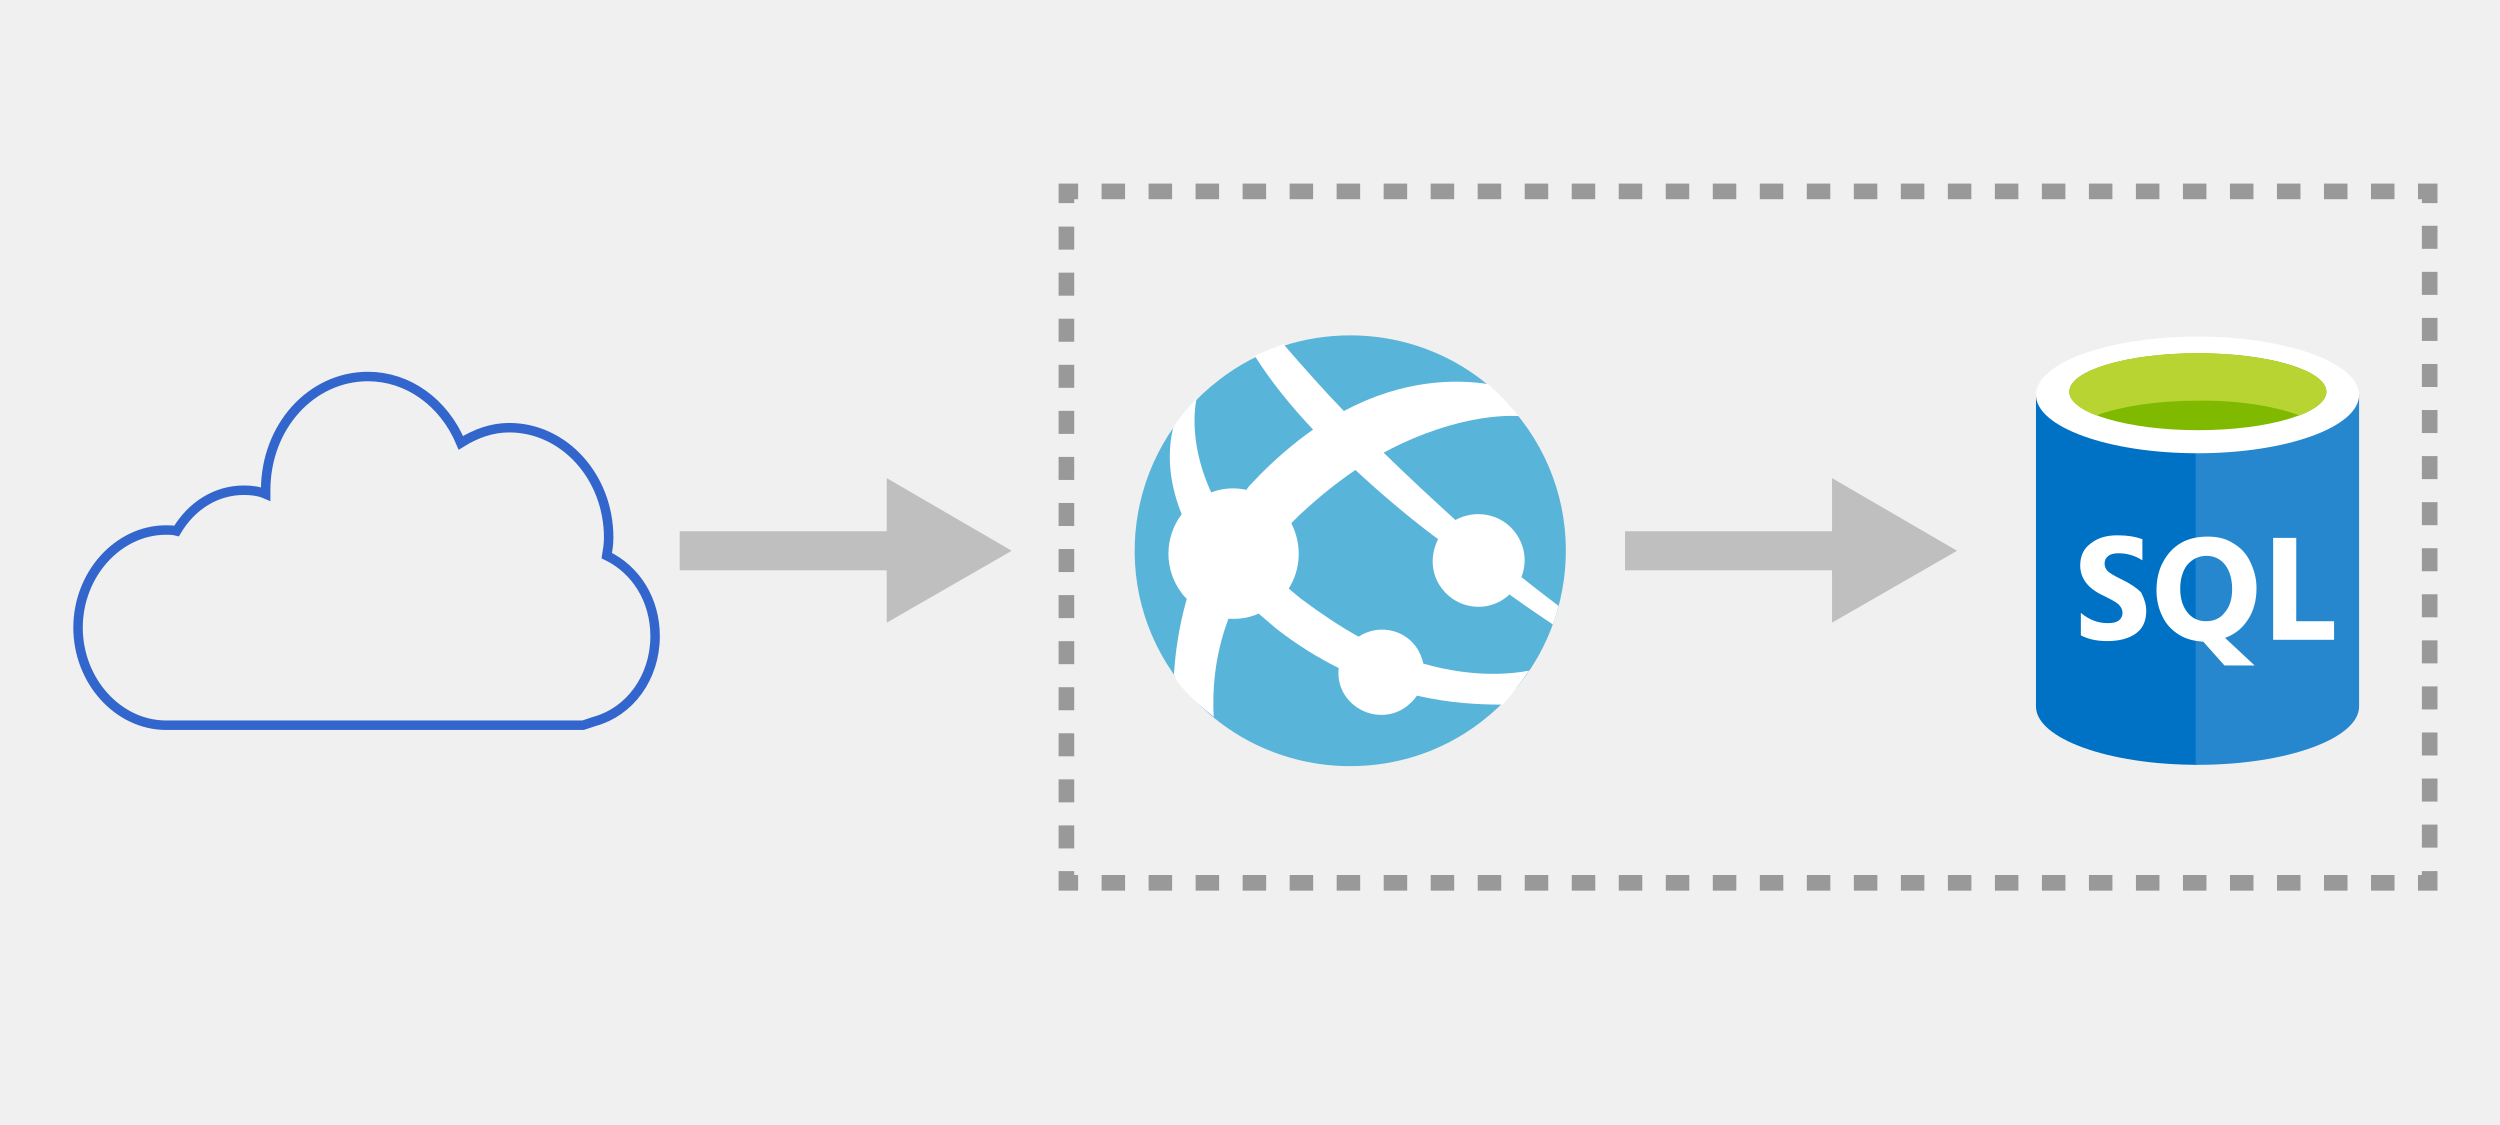
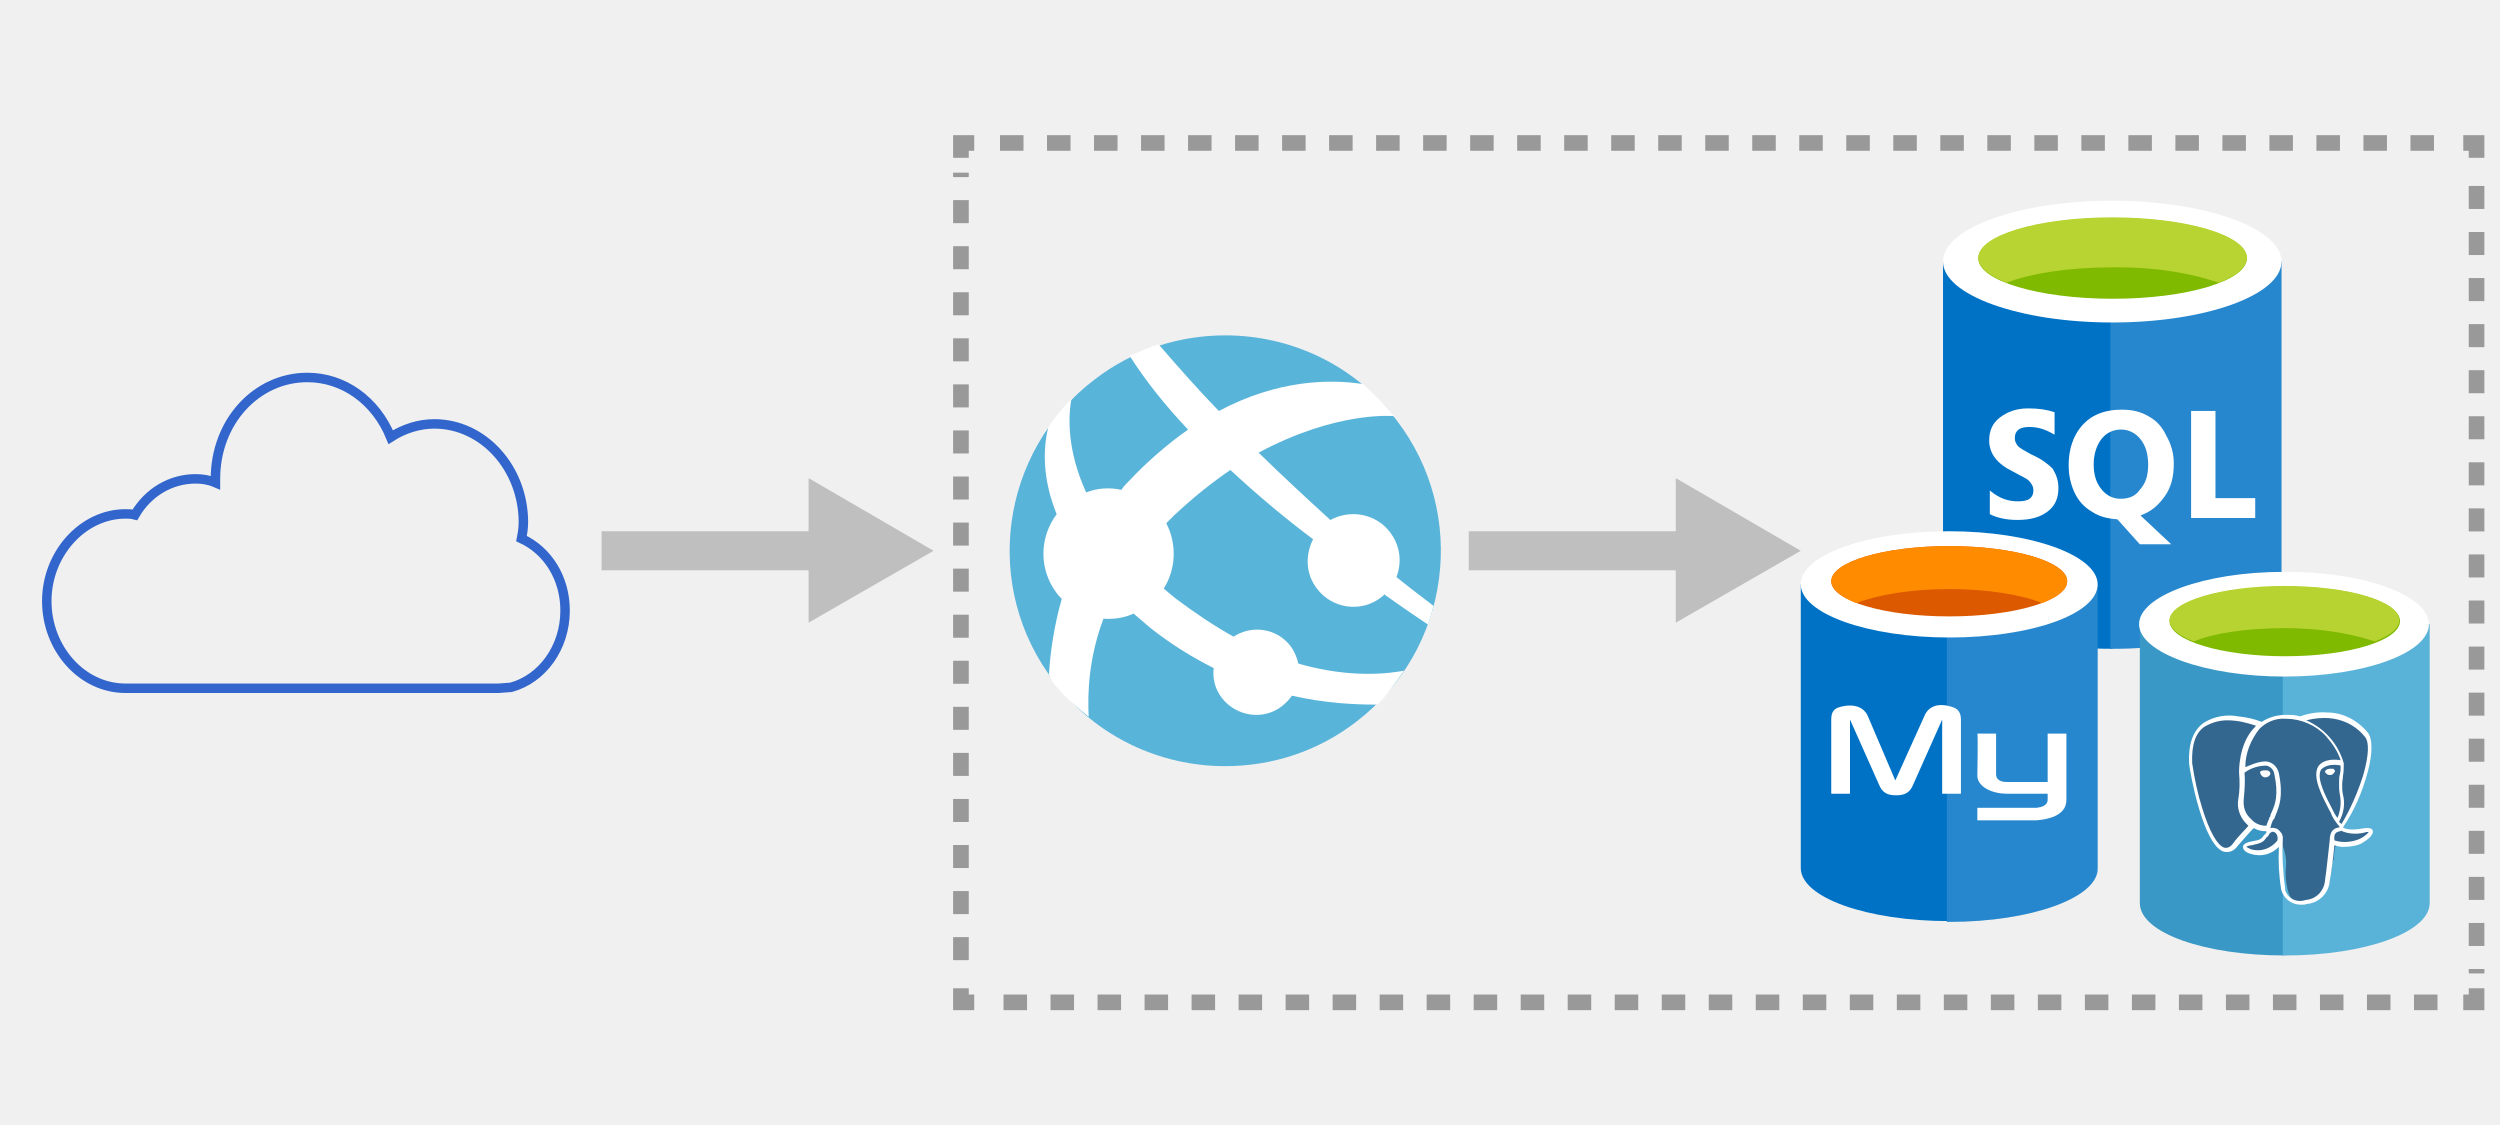
- <svg xmlns="http://www.w3.org/2000/svg" version="1.1" id="svg7775" x="0px" y="0px" viewBox="0 0 320 144" style="enable-background:new 0 0 320 144;" xml:space="preserve">
+ <svg xmlns="http://www.w3.org/2000/svg" version="1.0" x="0px" y="0px" viewBox="0 0 320 144" style="enable-background:new 0 0 320 144;" xml:space="preserve">
  <style type="text/css">
	.st0{fill:#59B4D9;}
	.st1{fill:#FFFFFF;}
	.st2{fill:#0072C6;}
	.st3{opacity:0.15;fill:#FFFFFF;enable-background:new    ;}
	.st4{fill:#7FBA00;}
	.st5{fill:#B8D432;}
- 	.st6{fill:none;}
+ 	.st6{fill:#FFFFFF;enable-background:new    ;}
	.st7{fill:#7D7D7D;stroke:#7D7D7D;stroke-width:0.625;stroke-linejoin:round;}
	.st8{fill:none;stroke:#3366CC;stroke-miterlimit:3;}
	.st9{fill:none;stroke:#BFBFBF;stroke-width:5;stroke-miterlimit:3;}
	.st10{fill:#BFBFBF;}
	.st11{fill:none;stroke:#999999;stroke-width:2;stroke-miterlimit:3;}
	.st12{fill:none;stroke:#999999;stroke-width:2;stroke-miterlimit:3;stroke-dasharray:3.009,3.009;}
	.st13{fill:none;stroke:#999999;stroke-width:2;stroke-miterlimit:3;stroke-dasharray:2.948,2.948;}
+ 	.st14{fill:#DD5900;}
+ 	.st15{fill:#FF8C00;}
+ 	.st16{fill:#3998C5;}
+ 	.st17{fill:#59B3D8;}
+ 	.st18{fill:#7FB900;}
+ 	.st19{fill:#B7D332;}
+ 	.st20{fill:#336790;}
</style>
-   <g id="g4941-3" transform="matrix(0.8205563,0,0,0.8205563,5.440066,894.3356)">
-     <path id="path3-3" class="st0" d="M224.4-977.3c-6.1,4.7-13.3,6.9-20.4,6.9   c-10.1,0-20.1-4.5-26.7-13.2c-11.3-14.7-8.5-35.8,6.3-47.1c6.1-4.7,13.3-6.9,20.4-6.9c10.1,0,20.1,4.5,26.7,13.2   C242-1009.7,239.2-988.6,224.4-977.3" />
-     <path id="path5-4" class="st1" d="M218.3-998.1c2.4,3.2,7,3.8,10.1,1.3c0.2-0.1,0.3-0.3,0.4-0.4   c3.2,2.3,5.5,3.8,6.8,4.7c0.4-1,0.6-1.9,0.9-2.9c-1.3-1-3.2-2.4-5.8-4.5c0.9-2.3,0.6-4.9-1-7c-2.2-2.9-6.2-3.6-9.3-1.9   c-3.4-3.1-7.2-6.6-11.2-10.5c12.3-6.6,21.1-5.7,21.1-5.7c-1.5-1.9-3.1-3.5-4.8-5c-5.2-0.8-13.3-0.7-22.5,4.2l0,0h0   c-3.1-3.2-6.2-6.7-9.4-10.4c-1.5,0.5-3,1.1-4.5,1.8c2.4,3.8,5.5,7.7,9.1,11.5l0,0c0,0,0,0,0,0c-3,2.1-6.3,4.9-9.3,8.1   c-0.4,0.4-0.8,0.8-1.1,1.3c-1.8-0.4-3.7-0.3-5.5,0.4c-3-6.6-2.8-11.8-2.3-14.6c-1.3,1.4-2.6,2.8-3.6,4.4c-0.8,3.2-1,7.9,1.3,13.6   c-2.7,3.6-2.8,8.6,0,12.3c0.2,0.3,0.5,0.6,0.8,0.9c-1.2,4.2-1.8,8.3-2,11.8c0.3,0.4,0.3,0.8,0.6,1.2c1.6,2.1,3.6,3.8,5.6,5.4   c-0.2-3.7,0-9.2,2.3-15.3c1.6,0.1,3.2-0.1,4.7-0.8c0.9,0.8,1.8,1.5,2.7,2.3c3.3,2.6,6.6,4.6,9.8,6.2c-0.2,1.6,0.2,3.3,1.3,4.7   c2.3,2.9,6.5,3.5,9.4,1.2c0.6-0.5,1.1-1,1.5-1.6c5.2,1.2,9.8,1.4,13.2,1.4c0.5,0,2.9-3.3,4.3-5.3c-2.1,0.4-8.2,1.3-16.5-1.1   c-0.2-0.9-0.6-1.9-1.2-2.7c-2.1-2.8-6-3.4-8.9-1.5c-2.9-1.6-5.9-3.6-9.1-6c-0.6-0.5-1.2-1-1.8-1.5c1.9-3,2.1-6.9,0.4-10.2   c0.4-0.4,0.8-0.8,1.2-1.2c3.1-2.9,6-5.2,8.8-7.1c-0.1-0.1-0.2-0.2-0.3-0.3c0.1,0.1,0.2,0.2,0.3,0.3c0,0,0,0,0,0   c4.2,3.9,8.6,7.6,12.9,10.8C216.4-1003.2,216.6-1000.3,218.3-998.1L218.3-998.1z" />
-   </g>
-   <g id="g3366-3" transform="matrix(0.8205563,0,0,0.8205563,7.87366,773.8707)">
-     <path id="path3-5-6" class="st2" d="M308-881.5v48.6c0,5,11.3,9.1,25.2,9.1v-57.7H308z" />
-     <path id="path5-3-4" class="st2" d="M332.9-823.8h0.3c13.9,0,25.2-4.1,25.2-9.1v-48.6h-25.5   L332.9-823.8L332.9-823.8z" />
-     <path id="path7-0" class="st3" d="M332.9-823.8h0.3c13.9,0,25.2-4.1,25.2-9.1v-48.6h-25.5   L332.9-823.8L332.9-823.8z" />
-     <path id="path9-9" class="st1" d="M358.4-881.5c0,5-11.3,9.1-25.2,9.1s-25.2-4.1-25.2-9.1   s11.3-9.1,25.2-9.1S358.4-886.5,358.4-881.5" />
-     <path id="path11-5" class="st4" d="M353.3-882c0,3.3-9,6-20,6s-20.1-2.7-20.1-6c0-3.3,9-6,20.1-6   S353.3-885.3,353.3-882" />
-     <path id="path13-5" class="st5" d="M349.1-878.3c2.6-1,4.2-2.3,4.2-3.7c0-3.3-9-6-20.1-6   c-11.1,0-20,2.7-20,6c0,1.4,1.6,2.7,4.2,3.7c3.7-1.4,9.4-2.3,15.8-2.3C339.7-880.7,345.4-879.7,349.1-878.3" />
-     <path id="path15-8" class="st1" d="M325.2-847.8c0,1.5-0.5,2.7-1.6,3.5c-1.1,0.8-2.6,1.2-4.5,1.2   c-1.6,0-3-0.3-4.1-0.9v-3.5c1.3,1.1,2.7,1.6,4.2,1.6c0.7,0,1.3-0.1,1.7-0.4c0.4-0.3,0.6-0.7,0.6-1.2c0-0.5-0.2-0.9-0.6-1.3   s-1.2-0.8-2.4-1.4c-2.4-1.1-3.6-2.7-3.6-4.7c0-1.4,0.5-2.6,1.6-3.4c1.1-0.9,2.5-1.3,4.2-1.3c1.6,0,2.8,0.2,3.9,0.6v3.3   c-1.1-0.7-2.3-1.1-3.7-1.1c-0.7,0-1.2,0.1-1.6,0.4c-0.4,0.3-0.6,0.7-0.6,1.2c0,0.5,0.2,0.9,0.5,1.2c0.3,0.3,1,0.7,2,1.2   c1.5,0.7,2.5,1.4,3.2,2.1C324.9-849.7,325.2-848.8,325.2-847.8L325.2-847.8z" />
-     <path id="path17-2" class="st1" d="M342.4-851.4c0,1.9-0.4,3.5-1.3,4.9c-0.9,1.4-2,2.3-3.6,2.9   l4.6,4.3h-4.7l-3.3-3.7c-1.4-0.1-2.7-0.4-3.8-1.1c-1.1-0.7-2-1.6-2.6-2.9c-0.6-1.2-0.9-2.6-0.9-4c0-1.6,0.3-3.1,1-4.4   c0.7-1.3,1.6-2.3,2.8-3c1.2-0.7,2.6-1,4.2-1c1.5,0,2.8,0.3,3.9,1c1.2,0.7,2.1,1.6,2.7,2.9C342-854.3,342.4-852.9,342.4-851.4   L342.4-851.4z M338.6-851.2c0-1.6-0.4-2.9-1.1-3.8c-0.7-0.9-1.7-1.4-2.9-1.4c-1.2,0-2.2,0.5-3,1.4c-0.7,0.9-1.1,2.2-1.1,3.7   c0,1.6,0.4,2.8,1.1,3.7c0.7,0.9,1.7,1.4,2.9,1.4c1.2,0,2.2-0.4,2.9-1.3C338.2-848.4,338.6-849.6,338.6-851.2L338.6-851.2z" />
-     <polygon id="polygon19-6" class="st1" points="348.6,-846.2 354.5,-846.2 354.5,-843.3 345,-843.3 345,-859.2 348.6,-859.2  " />
-   </g>
-   <path class="st6" d="" />
-   <path id="path6849" class="st7" d="M133.5,70.5" />
-   <g id="group24-48" transform="matrix(1.212846,0,0,1.212846,67.72202,-78.30537)">
-     <g id="shape25-49">
-       <path id="path135" class="st8" d="M5.7,141.1h-44c-5.1,0-9.3-4.7-9.3-10.3    c0-5.6,4.2-10.3,9.3-10.3c0.4,0,0.7,0,1.1,0.1c1.6-2.7,4.2-4.3,7.1-4.3c0.8,0,1.6,0.1,2.3,0.4c0-0.1,0-0.3,0-0.4    c0-6.7,4.8-12,10.8-12c4.2,0,8,2.7,9.8,7c1.6-1,3.3-1.6,5.1-1.6c5.8,0,10.5,5.2,10.5,11.6c0,0.7-0.1,1.3-0.2,1.9    c3.1,1.5,5.1,4.7,5.1,8.5c0,4.4-2.7,8-6.4,9L5.7,141.1z" />
+   <g id="svg7775">
+     <g id="g4941-3" transform="matrix(0.8205563,0,0,0.8205563,5.440066,894.3356)">
+       <path id="path3-3" class="st0" d="M204.9-977.3c-6.1,4.7-13.3,6.9-20.4,6.9    c-10.1,0-20.1-4.5-26.7-13.2c-11.3-14.7-8.5-35.8,6.3-47.1c6.1-4.7,13.3-6.9,20.4-6.9c10.1,0,20.1,4.5,26.7,13.2    C222.5-1009.7,219.7-988.6,204.9-977.3" />
+       <path id="path5-4" class="st1" d="M198.8-998.1c2.4,3.2,7,3.8,10.1,1.3c0.2-0.1,0.3-0.3,0.4-0.4    c3.2,2.3,5.5,3.8,6.8,4.7c0.4-1,0.6-1.9,0.9-2.9c-1.3-1-3.2-2.4-5.8-4.5c0.9-2.3,0.6-4.9-1-7c-2.2-2.9-6.2-3.6-9.3-1.9    c-3.4-3.1-7.2-6.6-11.2-10.5c12.3-6.6,21.1-5.7,21.1-5.7c-1.5-1.9-3.1-3.5-4.8-5c-5.2-0.8-13.3-0.7-22.5,4.2l0,0l0,0    c-3.1-3.2-6.2-6.7-9.4-10.4c-1.5,0.5-3,1.1-4.5,1.8c2.4,3.8,5.5,7.7,9.1,11.5l0,0l0,0c-3,2.1-6.3,4.9-9.3,8.1    c-0.4,0.4-0.8,0.8-1.1,1.3c-1.8-0.4-3.7-0.3-5.5,0.4c-3-6.6-2.8-11.8-2.3-14.6c-1.3,1.4-2.6,2.8-3.6,4.4c-0.8,3.2-1,7.9,1.3,13.6    c-2.7,3.6-2.8,8.6,0,12.3c0.2,0.3,0.5,0.6,0.8,0.9c-1.2,4.2-1.8,8.3-2,11.8c0.3,0.4,0.3,0.8,0.6,1.2c1.6,2.1,3.6,3.8,5.6,5.4    c-0.2-3.7,0-9.2,2.3-15.3c1.6,0.1,3.2-0.1,4.7-0.8c0.9,0.8,1.8,1.5,2.7,2.3c3.3,2.6,6.6,4.6,9.8,6.2c-0.2,1.6,0.2,3.3,1.3,4.7    c2.3,2.9,6.5,3.5,9.4,1.2c0.6-0.5,1.1-1,1.5-1.6c5.2,1.2,9.8,1.4,13.2,1.4c0.5,0,2.9-3.3,4.3-5.3c-2.1,0.4-8.2,1.3-16.5-1.1    c-0.2-0.9-0.6-1.9-1.2-2.7c-2.1-2.8-6-3.4-8.9-1.5c-2.9-1.6-5.9-3.6-9.1-6c-0.6-0.5-1.2-1-1.8-1.5c1.9-3,2.1-6.9,0.4-10.2    c0.4-0.4,0.8-0.8,1.2-1.2c3.1-2.9,6-5.2,8.8-7.1c-0.1-0.1-0.2-0.2-0.3-0.3c0.1,0.1,0.2,0.2,0.3,0.3l0,0c4.2,3.9,8.6,7.6,12.9,10.8    C196.9-1003.2,197.1-1000.3,198.8-998.1L198.8-998.1z" />
    </g>
-   </g>
-   <g>
+     <g id="g3366-3" transform="matrix(0.8205563,0,0,0.8205563,7.87366,773.8707)">
+       <path id="path3-5-6" class="st2" d="M293.5-902.3v50.9c0,5.2,11.8,9.5,26.4,9.5v-60.4    L293.5-902.3L293.5-902.3z" />
+       <path id="path5-3-4" class="st2" d="M319.6-841.9h0.3c14.5,0,26.4-4.3,26.4-9.5v-50.9h-26.7    V-841.9L319.6-841.9z" />
+       <path id="path7-0" class="st3" d="M319.6-841.9h0.3c14.5,0,26.4-4.3,26.4-9.5v-50.9h-26.7    V-841.9L319.6-841.9z" />
+       <path id="path9-9" class="st1" d="M346.3-902.3c0,5.2-11.8,9.5-26.4,9.5    c-14.5,0-26.4-4.3-26.4-9.5s11.8-9.5,26.4-9.5C334.4-911.8,346.3-907.5,346.3-902.3" />
+       <path id="path11-5" class="st4" d="M340.9-902.8c0,3.5-9.4,6.3-20.9,6.3c-11.5,0-21-2.8-21-6.3    c0-3.5,9.4-6.3,21-6.3S340.9-906.3,340.9-902.8" />
+       <path id="path13-5" class="st5" d="M336.5-899c2.7-1,4.4-2.4,4.4-3.9c0-3.5-9.4-6.3-21-6.3    c-11.6,0-20.9,2.8-20.9,6.3c0,1.5,1.7,2.8,4.4,3.9c3.9-1.5,9.8-2.4,16.5-2.4C326.7-901.5,332.6-900.4,336.5-899" />
+       <path id="path15-8" class="st1" d="M311.5-867c0,1.6-0.5,2.8-1.7,3.7s-2.7,1.3-4.7,1.3    c-1.7,0-3.1-0.3-4.3-0.9v-3.7c1.4,1.2,2.8,1.7,4.4,1.7c0.7,0,1.4-0.1,1.8-0.4c0.4-0.3,0.6-0.7,0.6-1.3s-0.2-0.9-0.6-1.4    s-1.3-0.8-2.5-1.5c-2.5-1.2-3.8-2.8-3.8-4.9c0-1.5,0.5-2.7,1.7-3.6c1.2-0.9,2.6-1.4,4.4-1.4c1.7,0,2.9,0.2,4.1,0.6v3.5    c-1.2-0.7-2.4-1.2-3.9-1.2c-0.7,0-1.3,0.1-1.7,0.4c-0.4,0.3-0.6,0.7-0.6,1.3s0.2,0.9,0.5,1.3c0.3,0.3,1,0.7,2.1,1.3    c1.6,0.7,2.6,1.5,3.3,2.2C311.2-869,311.5-868.1,311.5-867L311.5-867z" />
+       <path id="path17-2" class="st1" d="M329.5-870.8c0,2-0.4,3.7-1.4,5.1s-2.1,2.4-3.8,3l4.8,4.5    h-4.9l-3.5-3.9c-1.5-0.1-2.8-0.4-4-1.2c-1.2-0.7-2.1-1.7-2.7-3c-0.6-1.3-0.9-2.7-0.9-4.2c0-1.7,0.3-3.2,1-4.6    c0.7-1.4,1.7-2.4,2.9-3.1c1.3-0.7,2.7-1,4.4-1c1.6,0,2.9,0.3,4.1,1c1.3,0.7,2.2,1.7,2.8,3C329.1-873.8,329.5-872.4,329.5-870.8    L329.5-870.8z M325.5-870.6c0-1.7-0.4-3-1.2-4c-0.7-0.9-1.8-1.5-3-1.5c-1.3,0-2.3,0.5-3.1,1.5c-0.7,0.9-1.2,2.3-1.2,3.9    c0,1.7,0.4,2.9,1.2,3.9s1.8,1.5,3,1.5c1.3,0,2.3-0.4,3-1.4C325.1-867.7,325.5-868.9,325.5-870.6L325.5-870.6z" />
+       <polygon id="polygon19-6" class="st1" points="336,-865.4 342.2,-865.4 342.2,-862.3 332.2,-862.3 332.2,-879 336,-879   " />
+     </g>
+     <path class="st6" d="M-4,0" />
+     <path id="path6849" class="st7" d="M128.5,70.5" />
+     <g id="group24-48" transform="matrix(1.212846,0,0,1.212846,67.72202,-78.30537)">
+       <g id="shape25-49">
+         <path id="path135" class="st8" d="M-3.2,137.2h-39.4c-4.6,0-8.3-4.2-8.3-9.2     c0-5,3.8-9.2,8.3-9.2c0.4,0,0.6,0,1,0.1c1.4-2.4,3.8-3.8,6.4-3.8c0.7,0,1.4,0.1,2.1,0.4c0-0.1,0-0.3,0-0.4c0-6,4.3-10.7,9.7-10.7     c3.8,0,7.2,2.4,8.8,6.3c1.4-0.9,3-1.4,4.6-1.4c5.2,0,9.4,4.7,9.4,10.4c0,0.6-0.1,1.2-0.2,1.7c2.8,1.3,4.6,4.2,4.6,7.6     c0,3.9-2.4,7.2-5.7,8.1L-3.2,137.2z" />
+       </g>
+     </g>
    <g>
-       <line class="st9" x1="87" y1="70.5" x2="116.2" y2="70.5" />
      <g>
-         <polygon class="st10" points="113.5,79.7 129.5,70.5 113.5,61.2    " />
+         <line class="st9" x1="77" y1="70.5" x2="106.2" y2="70.5" />
+         <g>
+           <polygon class="st10" points="103.5,79.7 119.5,70.5 103.5,61.2     " />
+         </g>
+       </g>
+     </g>
+     <g>
+       <g>
+         <line class="st9" x1="188" y1="70.5" x2="217.2" y2="70.5" />
+         <g>
+           <polygon class="st10" points="214.5,79.7 230.5,70.5 214.5,61.2     " />
+         </g>
+       </g>
+     </g>
+     <g>
+       <g>
+         <polyline class="st11" points="317,126.5 317,128.3 315.3,128.3    " />
+         <line class="st12" x1="312" y1="128.3" x2="126.3" y2="128.3" />
+         <polyline class="st11" points="124.7,128.3 123,128.3 123,126.5    " />
+         <line class="st13" x1="123" y1="122.9" x2="123" y2="22.1" />
+         <polyline class="st11" points="123,20.2 123,18.3 124.7,18.3    " />
+         <line class="st12" x1="128" y1="18.3" x2="313.7" y2="18.3" />
+         <polyline class="st11" points="315.3,18.3 317,18.3 317,20.2    " />
+         <line class="st13" x1="317" y1="23.8" x2="317" y2="124.6" />
      </g>
    </g>
  </g>
-   <g>
+   <g id="Layer_2">
    <g>
-       <line class="st9" x1="208" y1="70.5" x2="237.2" y2="70.5" />
-       <g>
-         <polygon class="st10" points="234.5,79.7 250.5,70.5 234.5,61.2    " />
-       </g>
+       <path class="st2" d="M230.5,74.8v36.3c0,3.8,8.5,6.8,19,6.8V74.8H230.5z" />
+       <path class="st2" d="M249.2,118h0.3c10.5,0,19-3.1,19-6.8V74.8h-19.3V118z" />
+       <path class="st3" d="M249.2,118h0.3c10.5,0,19-3.1,19-6.8V74.8h-19.3V118z" />
+       <path class="st1" d="M268.5,74.8c0,3.8-8.5,6.8-19,6.8c-10.5,0-19-3.1-19-6.8c0-3.8,8.5-6.8,19-6.8C260,68,268.5,71.1,268.5,74.8" />
+       <path class="st14" d="M264.6,74.4c0,2.5-6.8,4.5-15.1,4.5c-8.3,0-15.1-2-15.1-4.5c0-2.5,6.8-4.5,15.1-4.5S264.6,71.9,264.6,74.4" />
+       <path class="st15" d="M261.4,77.2c2-0.8,3.2-1.7,3.2-2.8c0-2.5-6.8-4.5-15.1-4.5c-8.3,0-15.1,2-15.1,4.5c0,1,1.2,2,3.2,2.8    c2.8-1.1,7.1-1.8,11.9-1.8C254.4,75.4,258.7,76.1,261.4,77.2" />
+       <path class="st1" d="M234.4,101.6h2.4v-9.5l3.7,8.3c0.4,1,1,1.4,2.2,1.4c1.2,0,1.8-0.4,2.2-1.4l3.7-8.3v9.5h2.4v-9.5    c0-0.9-0.4-1.4-1.1-1.6c-1.8-0.6-3.1-0.1-3.6,1.2l-3.7,8.2l-3.5-8.2c-0.5-1.2-1.8-1.7-3.6-1.2c-0.8,0.2-1.1,0.7-1.1,1.6    L234.4,101.6L234.4,101.6z" />
+       <path class="st1" d="M253.1,93.9h2.4v5.2c0,0.3,0.1,1,1.4,1c0.7,0,5.2,0,5.2,0v-6.2h2.4c0,0,0,8.5,0,8.5c0,2.1-2.6,2.5-3.8,2.6    h-7.6v-1.6c0,0,7.6,0,7.6,0c1.5-0.2,1.4-0.9,1.4-1.2v-0.6H257c-2.4,0-3.9-1.1-3.9-2.3C253.1,99.1,253.2,93.9,253.1,93.9    L253.1,93.9z" />
    </g>
  </g>
-   <g>
+   <g id="Layer_3">
    <g>
-       <polyline class="st11" points="311,111.5 311,113 309.5,113   " />
-       <line class="st12" x1="306.5" y1="113" x2="139.5" y2="113" />
-       <polyline class="st11" points="138,113 136.5,113 136.5,111.5   " />
-       <line class="st13" x1="136.5" y1="108.6" x2="136.5" y2="27.5" />
-       <polyline class="st11" points="136.5,26 136.5,24.5 138,24.5   " />
-       <line class="st12" x1="141" y1="24.5" x2="308" y2="24.5" />
-       <polyline class="st11" points="309.5,24.5 311,24.5 311,26   " />
-       <line class="st13" x1="311" y1="28.9" x2="311" y2="110" />
+       <path class="st16" d="M273.9,79.9v35.7c0,3.8,8.3,6.7,18.5,6.7V79.9H273.9z" />
+       <path class="st17" d="M292.2,122.3h0.3c10.3,0,18.5-3,18.5-6.7V79.9h-18.8V122.3z" />
+       <path class="st1" d="M310.9,79.9c0,3.7-8.3,6.7-18.5,6.7s-18.6-3.1-18.6-6.7s8.3-6.7,18.5-6.7C302.5,73.1,310.9,76.2,310.9,79.9" />
+       <path class="st18" d="M307.2,79.5c0,2.5-6.6,4.5-14.7,4.5c-8.1,0-14.8-2-14.8-4.5c0-2.5,6.6-4.4,14.7-4.4    C300.5,75,307.2,77,307.2,79.5" />
+       <path class="st19" d="M304,82.1c2-0.8,3.1-1.7,3.1-2.7c0-2.5-6.6-4.4-14.7-4.4c-8.1,0-14.7,2-14.7,4.4c0,1,1.2,2,3.1,2.7    c2.7-1.1,6.9-1.7,11.7-1.7C296.3,80.4,300.3,80.9,304,82.1" />
+       <path class="st20" d="M302.8,106.4c-2.9,0.6-3.1-0.4-3.1-0.4c3.1-4.6,4.4-10.5,3.3-11.9c-3.1-3.9-8.4-2.1-8.4-2h0    c-0.6-0.1-1.3-0.2-2-0.2c-1.1-0.1-2.2,0.3-3.1,0.9c0,0-9.4-3.9-9,4.9c0.1,1.9,2.7,14.1,5.8,10.4c1.1-1.4,2.2-2.5,2.2-2.5    c0.5,0.4,1.2,0.5,1.9,0.5l0.1,0c0,0.2,0,0.4,0,0.5c-0.8,0.9-0.6,1-2.1,1.4c-1.6,0.3-0.7,0.9,0,1.1c1.3,0.4,2.8,0,3.7-1.2l0,0.2    c0.4,0.9,0.6,1.9,0.5,2.9c-0.1,0.9,0,1.9,0.2,2.8c0.2,0.7,0.5,2.2,2.6,1.7c1.5-0.2,2.7-1.4,2.8-3c0.1-1.1,0.3-1,0.3-2l0.2-0.5    c0.2-1.6,0-2.1,1.1-1.8l0.3,0c0.8,0,1.7-0.1,2.4-0.4C303.3,107.1,304.1,106.1,302.8,106.4L302.8,106.4z" />
+       <path class="st1" d="M290.4,98.7c-0.1-0.1-0.3-0.1-0.4-0.1c-0.2,0-0.4,0-0.6,0.1c-0.1,0-0.1,0.1-0.1,0.2c0,0.2,0.3,0.6,0.6,0.6    h0.1c0.3,0,0.5-0.2,0.6-0.4v0C290.6,98.9,290.6,98.8,290.4,98.7z" />
+       <path class="st1" d="M298.6,98.4c-0.1,0-0.3,0-0.4,0c-0.3,0-0.6,0.2-0.6,0.4l0,0c0.1,0.2,0.3,0.4,0.6,0.4h0.1    c0.2,0,0.3-0.1,0.4-0.2c0.1-0.1,0.1-0.2,0.2-0.3C298.8,98.5,298.7,98.4,298.6,98.4z" />
+       <path class="st1" d="M303.7,106.3c-0.1-0.4-0.8-0.3-1-0.3c-2.1,0.4-2.7,0-2.8-0.1c1.5-2.2,2.5-4.6,3.2-7.2c0.6-2.3,0.6-4.1,0-4.9    c-1.3-1.6-3.2-2.6-5.2-2.6c-1.2-0.1-2.4,0.1-3.5,0.5h0h0l0,0h0c-0.6-0.2-1.2-0.2-1.8-0.2c-1.1,0-2.2,0.3-3.1,0.9    c-1-0.4-2-0.6-3-0.7c-1.5-0.3-3.1,0-4.4,0.8c-1.4,1-2,2.7-1.9,5.2c0.1,1.2,1.8,10.4,4.4,11.3c0.7,0.2,1.4-0.1,1.8-0.7    c1-1.1,1.8-2.1,2.1-2.3c0.5,0.3,1,0.4,1.6,0.4c0,0.1,0,0.1,0,0.2c-0.1,0.1-0.2,0.2-0.3,0.3c-0.4,0.5-0.4,0.6-1.6,0.8    c-0.5,0.1-1.1,0.3-1.1,0.7c0,0.5,0.6,0.8,1,0.9c1.3,0.4,2.6,0.1,3.6-0.9c-0.1,1.8,0,3.7,0.3,5.5c0.3,1.1,1.3,1.9,2.5,1.9    c0.3,0,0.6,0,0.8-0.1c1.5-0.1,2.8-1.4,2.9-2.9c0.2-1,0.5-3.4,0.6-4.6c0.4,0.1,0.7,0.2,1.1,0.2c0.8,0,1.6-0.1,2.3-0.4    C302.9,107.6,303.9,106.9,303.7,106.3z M298.2,107.6c-0.1,0.7-0.4,3.9-0.6,5.1c-0.1,1.3-1.1,2.4-2.5,2.5c-1.1,0.4-2.3-0.2-2.6-1.3    c0-0.1,0-0.1,0-0.2c-0.3-2.1-0.4-4.3-0.3-6.4c0,0,0-0.1,0-0.1c0-0.4-0.3-0.8-0.7-1.1h0c-0.3-0.1-0.6-0.2-0.9-0.1    c0.1-0.4,0.2-0.8,0.4-1.1l0.1-0.1c0.1-0.2,0.1-0.3,0.2-0.5c0.4-1,1-2.3,0.4-5.3c-0.2-1-1.1-1.7-2.1-1.5l-0.1,0    c-0.7,0.1-1.4,0.4-2.1,0.7c0-1.8,0.7-3.5,1.8-4.9c0.9-0.9,2.1-1.4,3.4-1.3c1.9,0,3.8,0.8,5.1,2.2c0.8,0.9,1.5,1.9,1.9,3.1    c-1.4-0.2-2.3,0.1-2.8,0.7c-1,1.4,0.6,4.2,1.3,5.6c0.1,0.2,0.3,0.5,0.3,0.6c0.2,0.5,0.5,0.9,0.8,1.3c0.1,0.1,0.2,0.2,0.3,0.4h-0.1    C298.9,106,298.2,106.2,298.2,107.6L298.2,107.6z M284.7,108.5c-0.9-0.3-1.9-2.1-2.8-5c-0.6-1.9-1-3.8-1.3-5.8    c-0.1-2.3,0.4-3.9,1.6-4.7c0.9-0.5,1.8-0.8,2.9-0.8c1.3,0,2.5,0.3,3.7,0.7l0,0c-0.1,0-0.1,0.1-0.2,0.2c-2.1,2.1-2,5.7-2,5.8v0    c0.1,1.1,0.1,2.3-0.1,3.4c-0.2,1.1,0.2,2.3,1,3.1c0.1,0.1,0.2,0.2,0.3,0.3c-0.3,0.4-1.2,1.2-2,2.3l0,0    C285.5,108.4,285.1,108.6,284.7,108.5L284.7,108.5z M287.2,102.3c0.1-1.1,0.2-2.3,0.1-3.4c0.8-0.6,1.8-0.9,2.8-0.9    c0.5,0.1,0.9,0.5,1,1c0.6,2.8,0.1,4-0.3,4.9c-0.1,0.2-0.2,0.4-0.2,0.6l-0.1,0.1c-0.1,0.4-0.3,0.7-0.4,1.1c-0.8,0-1.5-0.3-2-0.9    C287.4,104.2,287.1,103.3,287.2,102.3z M290.5,106.7L290.5,106.7c0.2-0.2,0.4-0.3,0.6-0.2l0,0c0.4,0.2,0.5,0.7,0.4,1.1    c-0.8,1-2.1,1.5-3.4,1.1l0,0c-0.2-0.1-0.4-0.2-0.6-0.3c0.2-0.1,0.4-0.2,0.7-0.2c1.3-0.3,1.5-0.4,1.9-1    C290.3,107.1,290.4,106.9,290.5,106.7L290.5,106.7z M298.8,104.1c-0.1-0.2-0.2-0.4-0.3-0.6l0,0c-0.6-1.2-2.1-3.8-1.4-5    c0.4-0.4,1-0.6,1.6-0.6c0.3,0,0.6,0,0.9,0.1c0,0.4,0,0.8-0.1,1.1c-0.1,0.4-0.1,0.8-0.1,1.2c0,0.5,0,0.9,0.1,1.4c0.2,1,0.1,2-0.3,3    C299,104.4,298.9,104.3,298.8,104.1L298.8,104.1z M302.5,99.2c-0.7,2.2-1.6,4.3-2.8,6.3c0-0.1-0.1-0.1-0.2-0.2l-0.1-0.1l0,0    c0.6-1.1,0.8-2.3,0.5-3.5c-0.1-0.4-0.1-0.8-0.1-1.3c0-0.4,0.1-0.8,0.1-1.1c0.1-0.5,0.1-0.9,0.1-1.4c0-0.1,0-0.1,0-0.2    c-0.7-2.5-2.5-4.5-4.8-5.5c4.4-1.1,6.7,1.1,7.5,2.1C303.3,95,303.2,96.7,302.5,99.2L302.5,99.2z M299.5,106.4c0.1,0,0.1,0,0.2-0.1    c0,0,0.1,0.1,0.1,0.1c1,0.4,2.1,0.4,3.1,0.1c0.1,0,0.2,0,0.3,0c-0.3,0.4-0.8,0.7-1.2,0.9c-1,0.4-2.1,0.5-3.1,0.2    c-0.1,0-0.1-0.1-0.1-0.1C298.7,106.6,299.1,106.5,299.5,106.4L299.5,106.4z" />
    </g>
  </g>
</svg>
